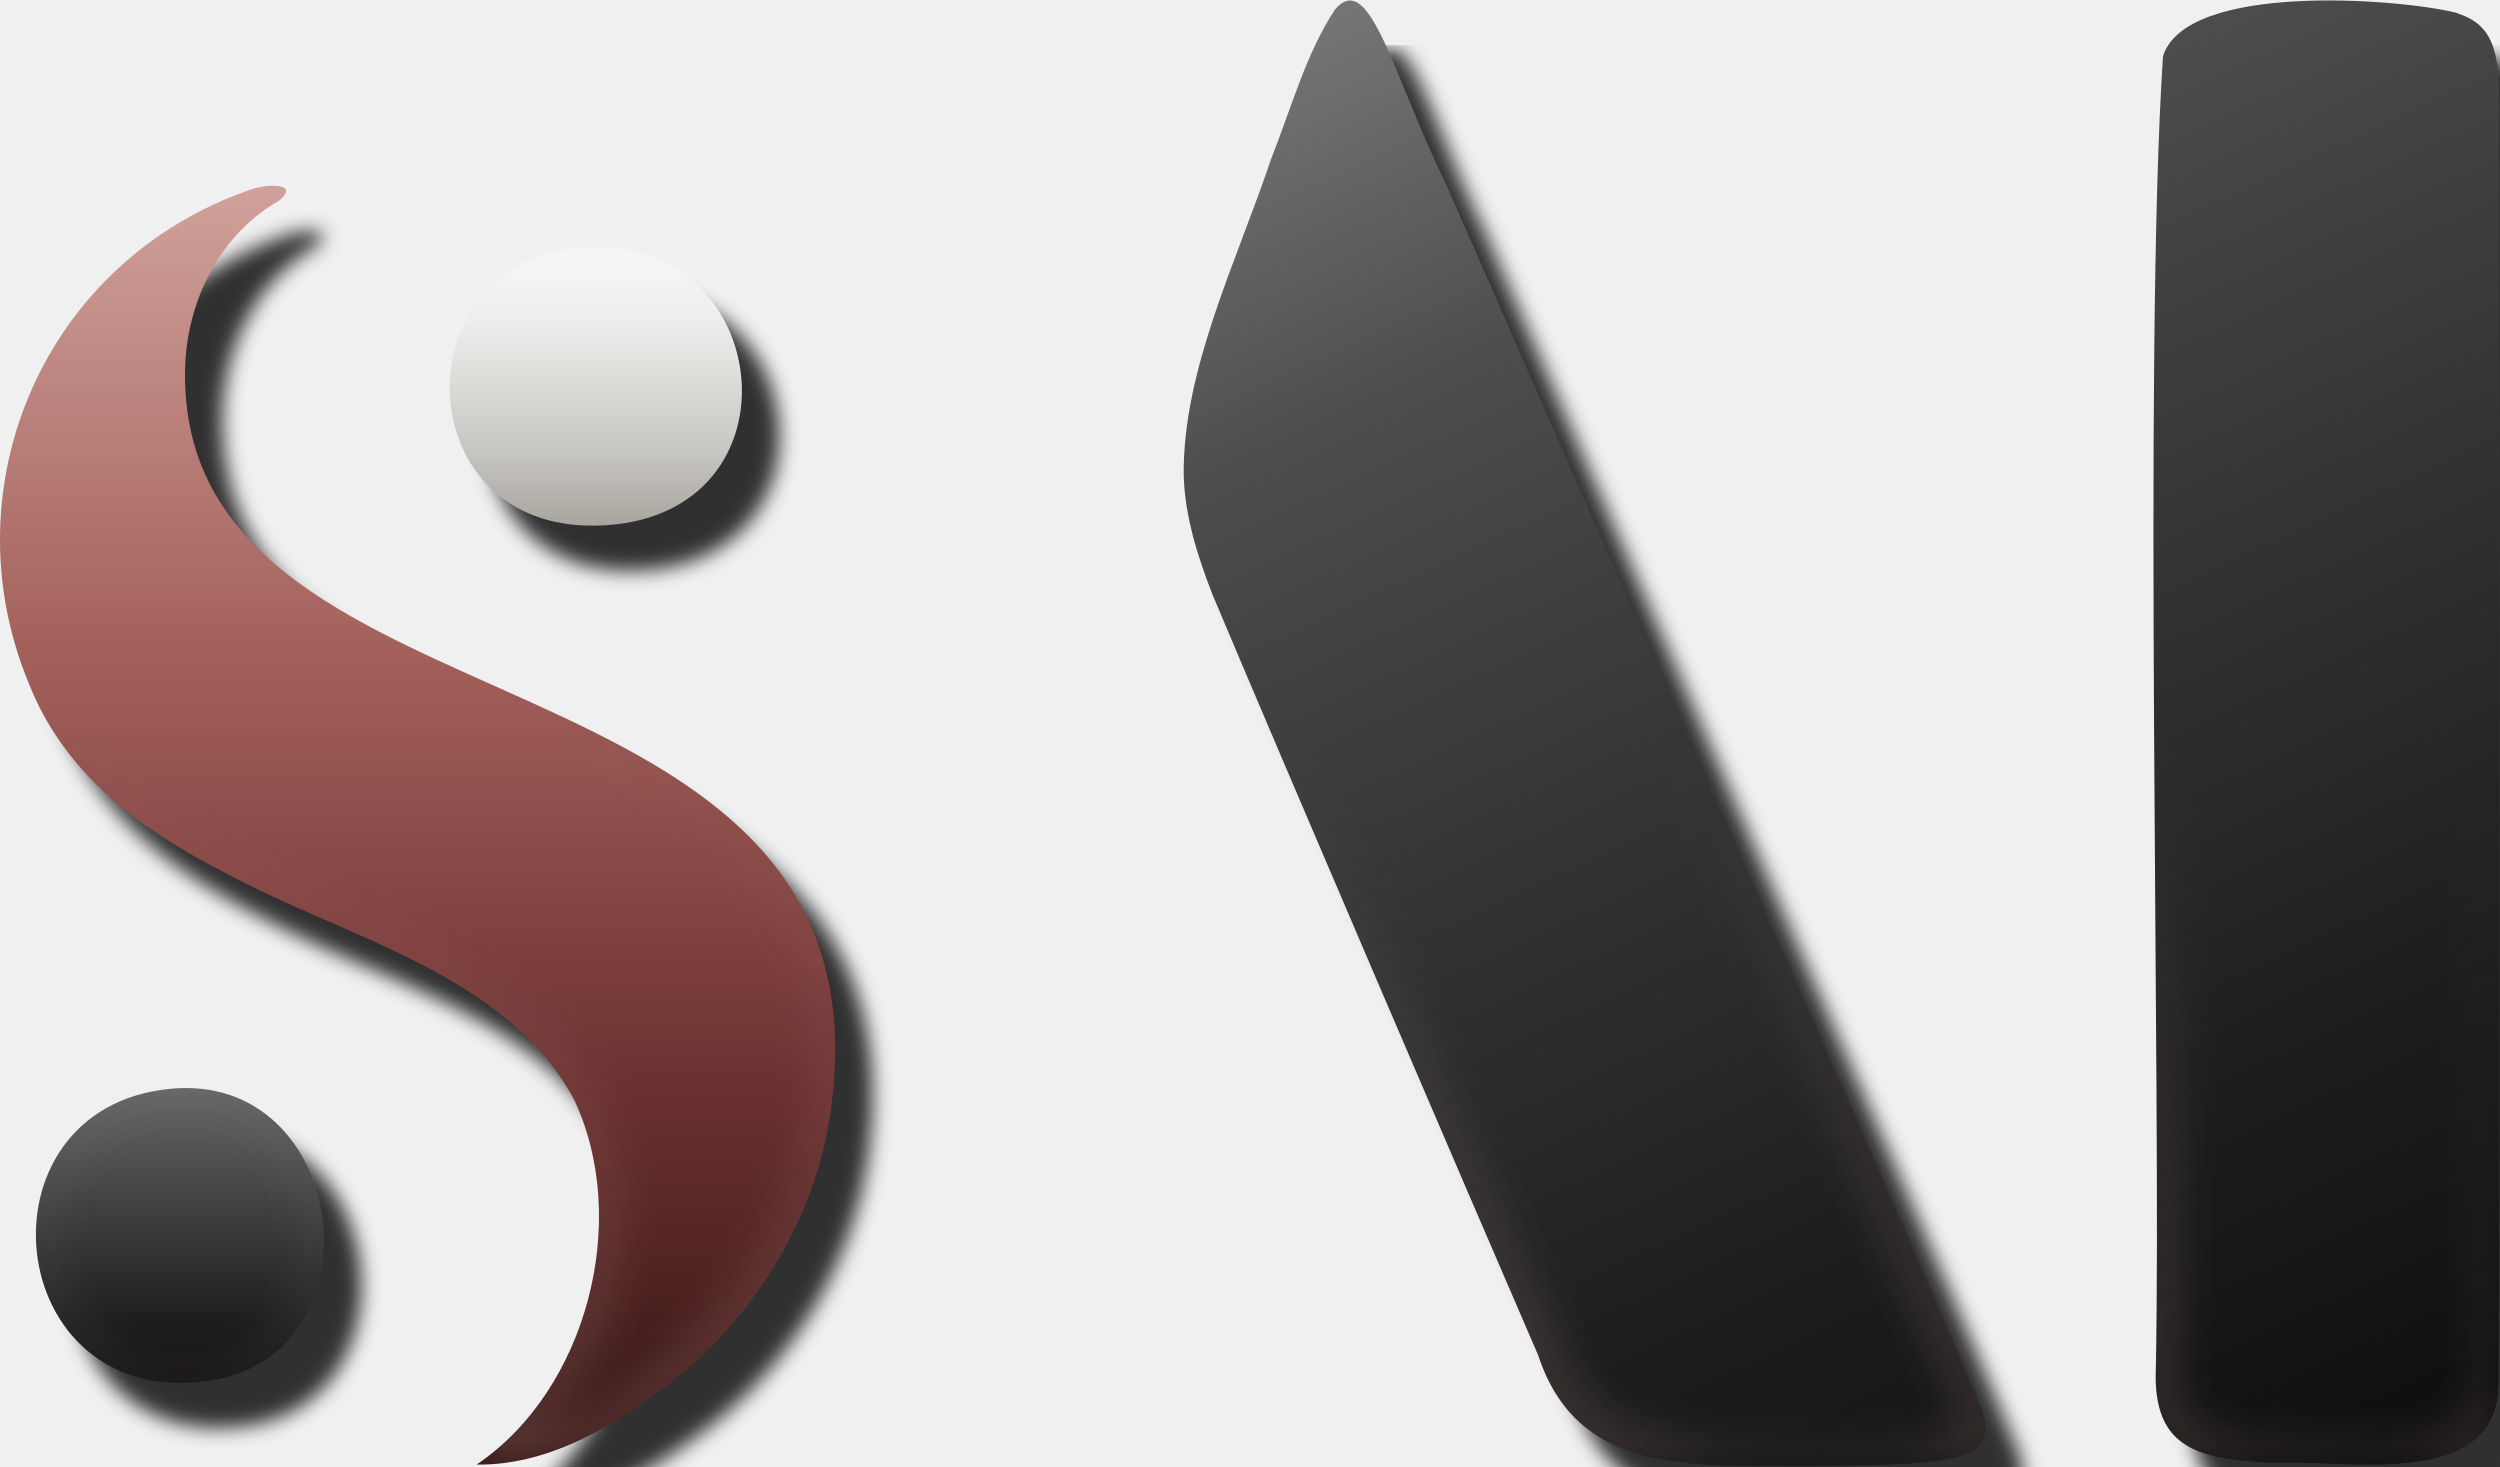
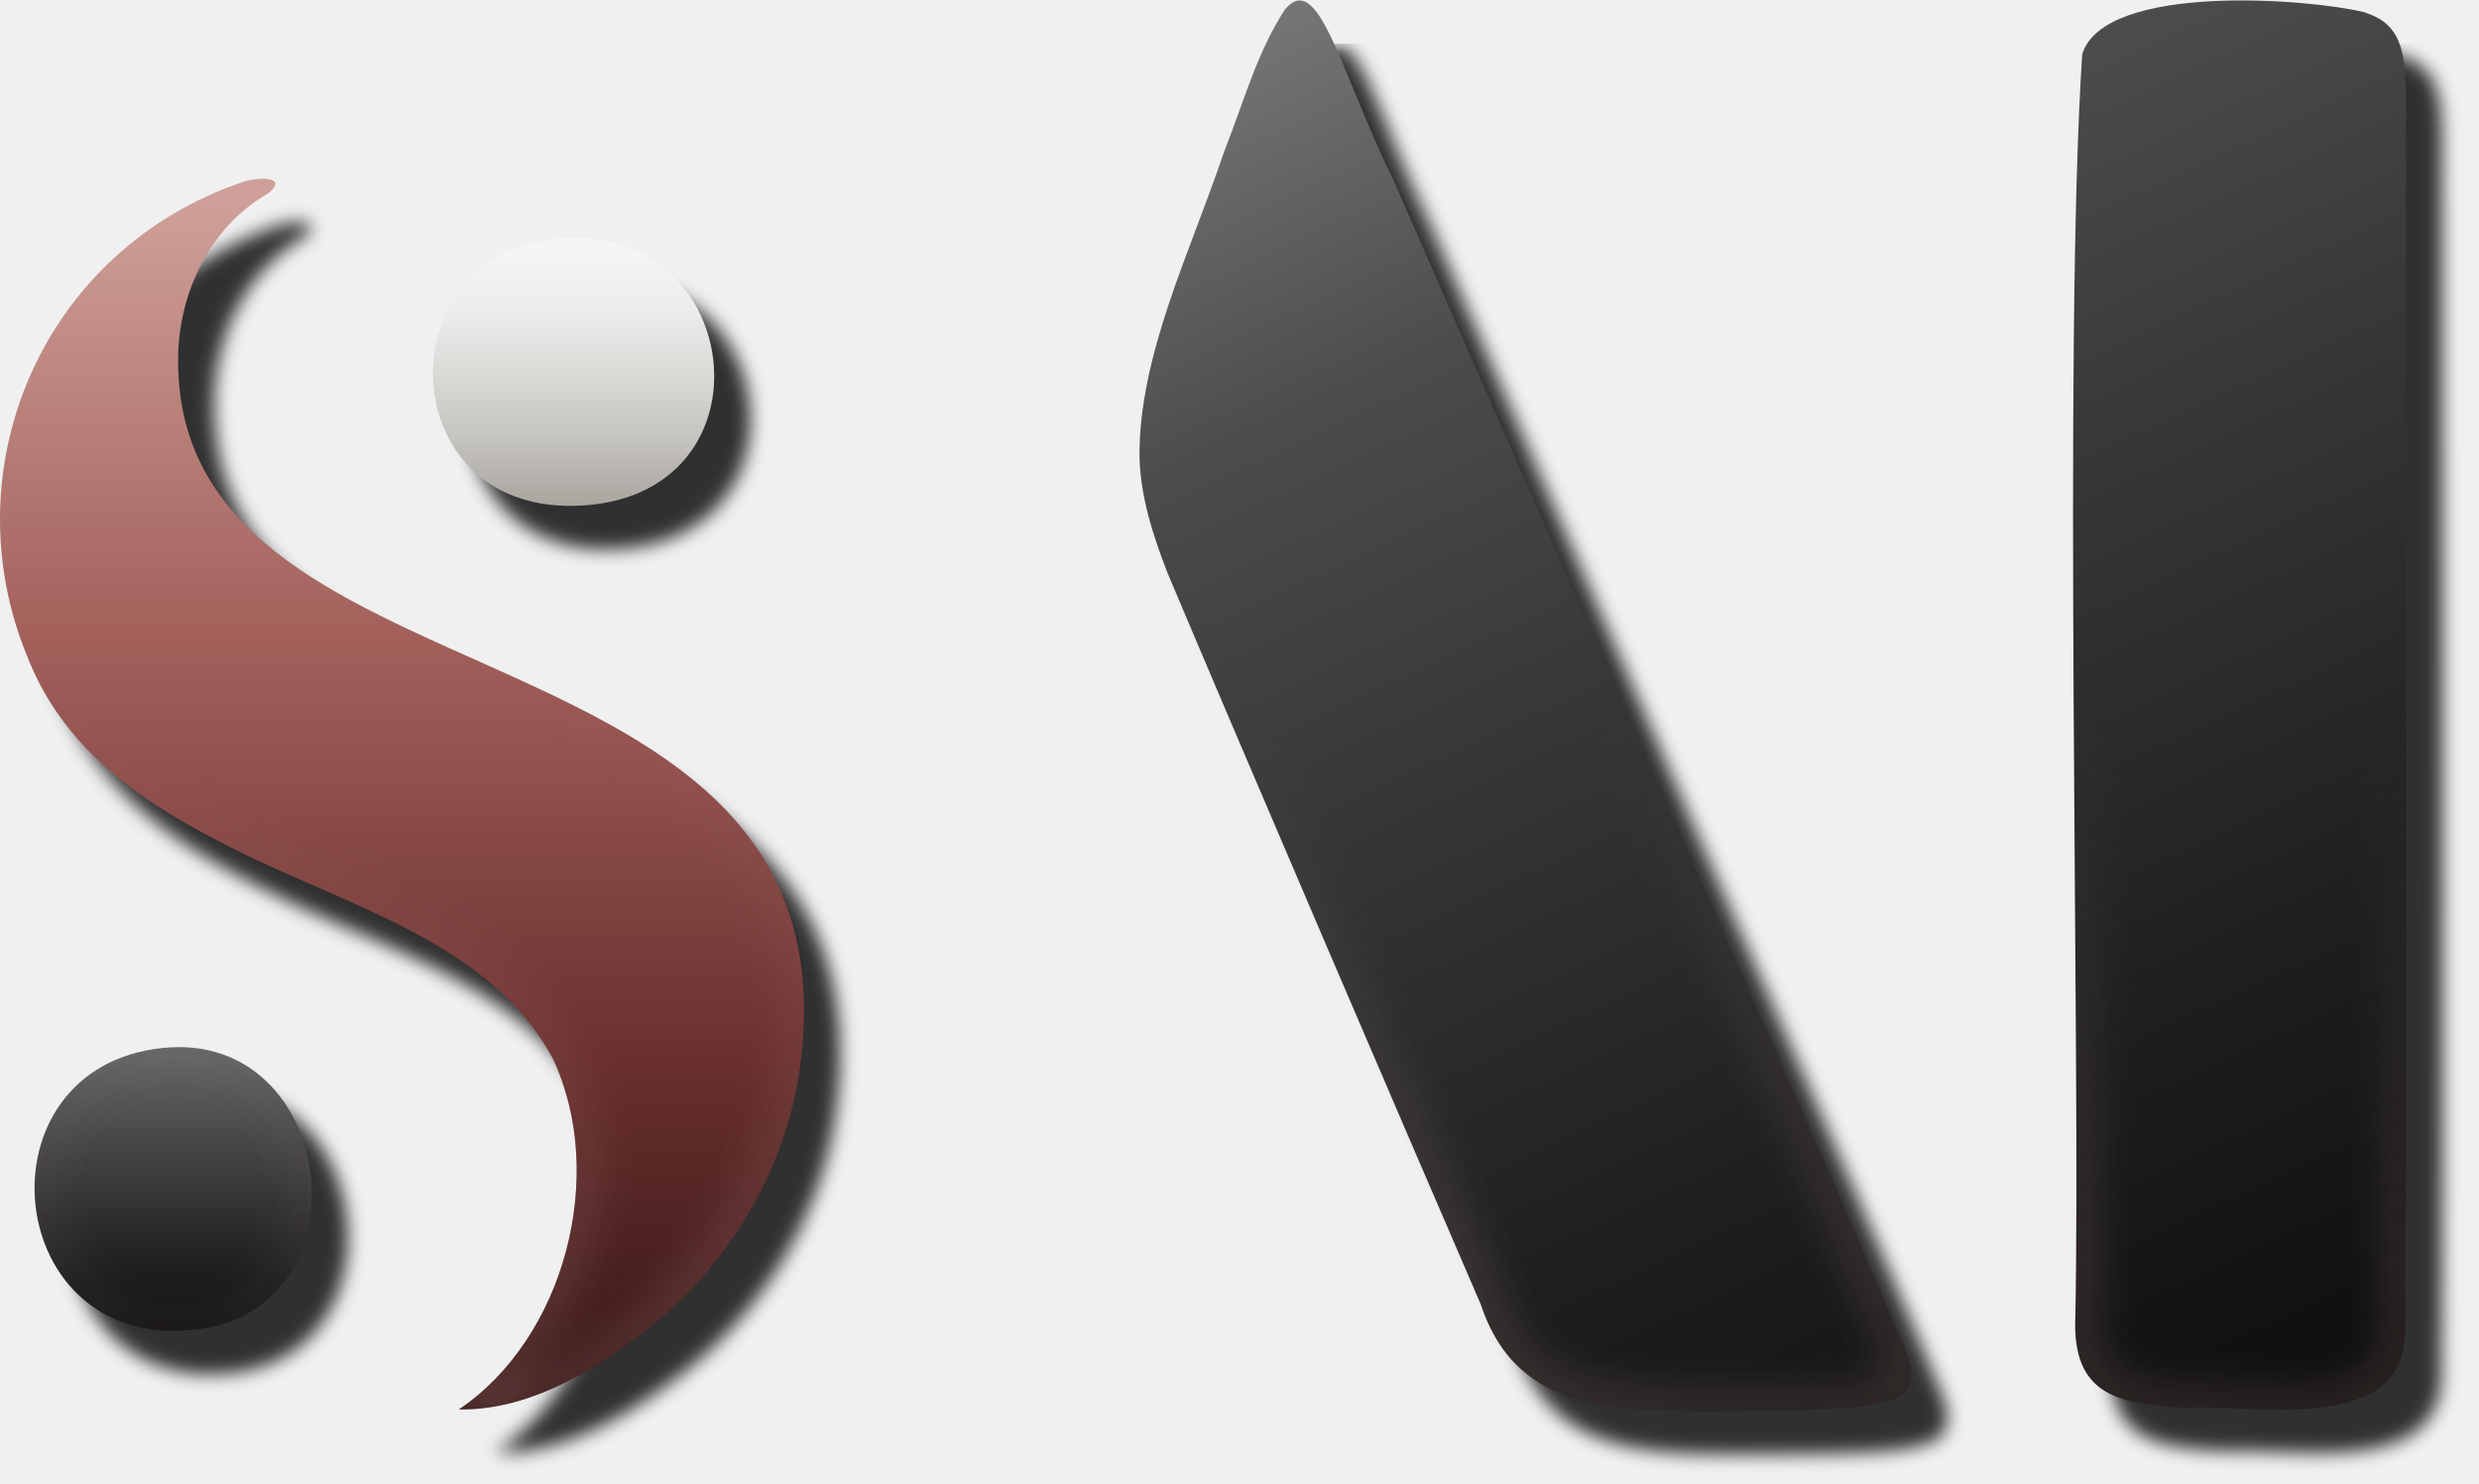
- <svg xmlns="http://www.w3.org/2000/svg" id="Layer_1" viewBox="0 0 332.64 195.12" overflow="visible">
+ <svg xmlns="http://www.w3.org/2000/svg" id="Layer_1" viewBox="0 0 342.64 205.12" overflow="visible">
  <defs>
    <style>
      .st0 { fill: url(#linear-gradient2); }
      .st1 { fill: url(#linear-gradient1); }
      .st2 { fill: url(#linear-gradient3); }
      .st3 { fill: url(#linear-gradient); }

      .stroke-main {
        fill: none;
        stroke: #8A4A46;
        stroke-width: 1.6;
        stroke-linejoin: round;
        stroke-linecap: round;
        stroke-opacity: 0.38;
      }

      /* nõrgem stroke alumisele pallile */
      .stroke-main-dot {
        fill: none;
        stroke: #8A4A46;
        stroke-width: 1.0;
        stroke-linejoin: round;
        stroke-linecap: round;
        stroke-opacity: 0.25;
      }
    </style>
    <linearGradient id="linear-gradient" x1="-785.36" y1="636.26" x2="-785.36" y2="635.26" gradientTransform="translate(87326.34 108286.52) scale(111.12 -170.15)" gradientUnits="userSpaceOnUse">
      <stop offset="0" stop-color="#cfa099" />
      <stop offset="0.35" stop-color="#a4615c" />
      <stop offset="0.7" stop-color="#6a302f" />
      <stop offset="1" stop-color="#301413" />
    </linearGradient>
    <linearGradient id="linear-gradient1" x1="23.93" y1="1026.77" x2="23.93" y2="1066.01" gradientTransform="translate(0 -882)" gradientUnits="userSpaceOnUse">
      <stop offset="0" stop-color="#666" />
      <stop offset=".5" stop-color="#383838" />
      <stop offset=".81" stop-color="#1c1c1c" />
      <stop offset="1" stop-color="#111" />
    </linearGradient>
    <linearGradient id="linear-gradient2" x1="217" y1="1747.61" x2="319.18" y2="1966.81" gradientTransform="translate(0 -1764)" gradientUnits="userSpaceOnUse">
      <stop offset="0" stop-color="#757575" />
      <stop offset=".21" stop-color="#4c4c4c" />
      <stop offset=".45" stop-color="#353535" />
      <stop offset=".73" stop-color="#1e1e1e" />
      <stop offset="1" stop-color="#0c0c0c" />
    </linearGradient>
    <linearGradient id="linear-gradient3" x1="79.28" y1="-2508.86" x2="79.28" y2="-2544.04" gradientTransform="translate(0 -2474) scale(1 -1)" gradientUnits="userSpaceOnUse">
      <stop offset="0" stop-color="#f5f5f4" />
      <stop offset=".22" stop-color="#eeedec" />
      <stop offset=".48" stop-color="#dad9d6" />
      <stop offset=".72" stop-color="#c7c5c1" />
      <stop offset="1" stop-color="#a8a59e" />
    </linearGradient>
    <filter id="shadow-all" x="-60" y="-40" width="460" height="300" filterUnits="userSpaceOnUse" color-interpolation-filters="sRGB">
      <feGaussianBlur in="SourceAlpha" stdDeviation="1.25" result="blur" />
      <feOffset in="blur" dx="5" dy="6" result="offsetBlur" />
      <feColorMatrix in="offsetBlur" type="matrix" values="0 0 0 0 0                 0 0 0 0 0                 0 0 0 0 0                 0 0 0 0.80 0" result="shadow" />
      <feMerge>
        <feMergeNode in="shadow" />
      </feMerge>
    </filter>
    <linearGradient id="stroke-fade" x1="0" y1="0" x2="0" y2="1">
      <stop offset="0" stop-color="black" />
      <stop offset="0.50" stop-color="black" />
      <stop offset="0.90" stop-color="white" />
      <stop offset="1" stop-color="white" />
    </linearGradient>
    <mask id="stroke-mask" maskUnits="objectBoundingBox" maskContentUnits="objectBoundingBox">
      <rect x="0" y="0" width="1" height="1" fill="url(#stroke-fade)" />
    </mask>
    <mask id="clip-shape" maskUnits="userSpaceOnUse" x="0" y="0" width="332.64" height="195.12">
      <path d="M63.43,194.86c14.63-9.87,20.55-32.44,12.96-48.55-9.03-16.76-30.23-21.45-46.18-30.04-11.43-5.84-21.63-13.15-26.45-25.52-10.68-25.99,2.06-56.14,29.76-65.58,2.05-.7,6.46-.85,3.59,1.54-8.55,4.89-12.89,14.74-12.47,24.47,1.53,47.78,93.1,33.55,86.1,94.99-1.53,14.18-9.09,27.4-19.91,36.53-7.76,6.26-17.19,12.3-27.38,12.17" fill="white" />
      <path d="M22.57,144.88c24.06-2.42,28.53,35.69,5,38.88-27.44,3.73-31.31-36.25-5-38.88h0Z" fill="white" />
    </mask>
    <mask id="clip-shape-extra" maskUnits="userSpaceOnUse" x="0" y="0" width="332.64" height="195.12">
      <path d="M327.35,1.9c6.41,2.28,4.98,8.8,5.19,21.04v20.56c0,36.14.16,112.3-.11,140.07.37,14.89-19.71,10.6-30,11.08-9.49-.53-16.06-1.54-15.58-12.61.74-35.77-1.7-134.45.95-174.57,3.13-9.86,31.27-7.68,39-5.78l.53.21h.02,0ZM261.16,193.63c-3.71,1.32-12.24,1.38-21.57,1.43-15.26,0-29.78.9-34.92-14.73-9.75-22.52-33.39-77.59-43.3-101.12-2.07-5.3-3.71-10.55-3.87-15.9-.16-14.1,7.05-28.51,11.66-42.24,2.76-7,4.66-14.04,8.48-19.82,4.66-5.41,7.63,8.69,14.89,23.53,10.33,23.53,20.09,45.84,30.79,70.22,13.3,30.74,29.84,67.25,40.33,92.42.85,2.49.9,5.09-2.01,6.09l-.42.16h0l-.05-.05h-.01Z" fill="white" />
      <path d="M75.38,33.18c27.75-4.37,32.82,36.21,3.92,36.76-24.7.47-25.74-33.32-3.92-36.76Z" fill="white" />
    </mask>
    <filter id="stroke-soft" x="-30%" y="-30%" width="160%" height="160%">
      <feGaussianBlur in="SourceGraphic" stdDeviation="3.2" />
    </filter>
  </defs>
  <g filter="url(#shadow-all)" aria-hidden="true" fill="#000">
    <path d="M63.43,194.86c14.63-9.87,20.55-32.44,12.96-48.55-9.03-16.76-30.23-21.45-46.18-30.04-11.43-5.84-21.63-13.15-26.45-25.52-10.68-25.99,2.06-56.14,29.76-65.58,2.05-.7,6.46-.85,3.59,1.54-8.55,4.89-12.89,14.74-12.47,24.47,1.53,47.78,93.1,33.55,86.1,94.99-1.53,14.18-9.09,27.4-19.91,36.53-7.76,6.26-17.19,12.3-27.38,12.17" />
    <path d="M22.57,144.88c24.06-2.42,28.53,35.69,5,38.88-27.44,3.73-31.31-36.25-5-38.88h0Z" />
    <path d="M327.35,1.9c6.41,2.28,4.98,8.8,5.19,21.04v20.56c0,36.14.16,112.3-.11,140.07.37,14.89-19.71,10.6-30,11.08-9.49-.53-16.06-1.54-15.58-12.61.74-35.77-1.7-134.45.95-174.57,3.13-9.86,31.27-7.68,39-5.78l.53.21h.02,0ZM261.16,193.63c-3.71,1.32-12.24,1.38-21.57,1.43-15.26,0-29.78.9-34.92-14.73-9.75-22.52-33.39-77.59-43.3-101.12-2.07-5.3-3.71-10.55-3.87-15.9-.16-14.1,7.05-28.51,11.66-42.24,2.76-7,4.66-14.04,8.48-19.82,4.66-5.41,7.63,8.69,14.89,23.53,10.33,23.53,20.09,45.84,30.79,70.22,13.3,30.74,29.84,67.25,40.33,92.42.85,2.49.9,5.09-2.01,6.09l-.42.16h0l-.05-.05h-.01Z" />
    <path d="M75.38,33.18c27.75-4.37,32.82,36.21,3.92,36.76-24.7.47-25.74-33.32-3.92-36.76Z" />
  </g>
  <path class="st3" d="M63.43,194.86c14.63-9.87,20.55-32.44,12.96-48.55-9.03-16.76-30.23-21.45-46.18-30.04-11.43-5.84-21.63-13.15-26.45-25.52-10.68-25.99,2.06-56.14,29.76-65.58,2.05-.7,6.46-.85,3.59,1.54-8.55,4.89-12.89,14.74-12.47,24.47,1.53,47.78,93.1,33.55,86.1,94.99-1.53,14.18-9.09,27.4-19.91,36.53-7.76,6.26-17.19,12.3-27.38,12.17" />
  <path class="st1" d="M22.57,144.88c24.06-2.42,28.53,35.69,5,38.88-27.44,3.73-31.31-36.25-5-38.88h0Z" />
  <path class="st0" d="M327.35,1.9c6.41,2.28,4.98,8.8,5.19,21.04v20.56c0,36.14.16,112.3-.11,140.07.37,14.89-19.71,10.6-30,11.08-9.49-.53-16.06-1.54-15.58-12.61.74-35.77-1.7-134.45.95-174.57,3.13-9.86,31.27-7.68,39-5.78l.53.21h.02,0ZM261.16,193.63c-3.71,1.32-12.24,1.38-21.57,1.43-15.26,0-29.78.9-34.92-14.73-9.75-22.52-33.39-77.59-43.3-101.12-2.07-5.3-3.71-10.55-3.87-15.9-.16-14.1,7.05-28.51,11.66-42.24,2.76-7,4.66-14.04,8.48-19.82,4.66-5.41,7.63,8.69,14.89,23.53,10.33,23.53,20.09,45.84,30.79,70.22,13.3,30.74,29.84,67.25,40.33,92.42.85,2.49.9,5.09-2.01,6.09l-.42.16h0l-.05-.05h-.01Z" />
  <path class="st2" d="M75.38,33.18c27.75-4.37,32.82,36.21,3.92,36.76-24.7.47-25.74-33.32-3.92-36.76Z" />
  <g mask="url(#stroke-mask)">
    <g mask="url(#clip-shape)" filter="url(#stroke-soft)">
      <path class="stroke-main" d="M63.43,194.86c14.63-9.87,20.55-32.44,12.96-48.55-9.03-16.76-30.23-21.45-46.18-30.04-11.43-5.84-21.63-13.15-26.45-25.52-10.68-25.99,2.06-56.14,29.76-65.58,2.05-.7,6.46-.85,3.59,1.54-8.55,4.89-12.89,14.74-12.47,24.47,1.53,47.78,93.1,33.55,86.1,94.99-1.53,14.18-9.09,27.4-19.91,36.53-7.76,6.26-17.19,12.3-27.38,12.17" />
      <path class="stroke-main-dot" d="M22.57,144.88c24.06-2.42,28.53,35.69,5,38.88-27.44,3.73-31.31-36.25-5-38.88h0Z" />
      <path d="M63.43,194.86c14.63-9.87,20.55-32.44,12.96-48.55-9.03-16.76-30.23-21.45-46.18-30.04-11.43-5.84-21.63-13.15-26.45-25.52-10.68-25.99,2.06-56.14,29.76-65.58,2.05-.7,6.46-.85,3.59,1.54-8.55,4.89-12.89,14.74-12.47,24.47,1.53,47.78,93.1,33.55,86.1,94.99-1.53,14.18-9.09,27.4-19.91,36.53-7.76,6.26-17.19,12.3-27.38,12.17" fill="none" stroke="#ECCBC9" stroke-width="1.8" stroke-opacity="0.35" stroke-linecap="round" stroke-linejoin="round" />
      <path d="M22.57,144.88c24.06-2.42,28.53,35.69,5,38.88-27.44,3.73-31.31-36.25-5-38.88h0Z" fill="none" stroke="#ECCBC9" stroke-width="1.2" stroke-opacity="0.25" stroke-linecap="round" stroke-linejoin="round" />
    </g>
    <g mask="url(#clip-shape-extra)" filter="url(#stroke-soft)">
      <path class="stroke-main" d="M327.35,1.9c6.41,2.28,4.98,8.8,5.19,21.04v20.56c0,36.14.16,112.3-.11,140.07.37,14.89-19.71,10.6-30,11.08-9.49-.53-16.06-1.54-15.58-12.61.74-35.77-1.7-134.45.95-174.57,3.13-9.86,31.27-7.68,39-5.78l.53.21h.02,0ZM261.16,193.63c-3.71,1.32-12.24,1.38-21.57,1.43-15.26,0-29.78.9-34.92-14.73-9.75-22.52-33.39-77.59-43.3-101.12-2.07-5.3-3.71-10.55-3.87-15.9-.16-14.1,7.05-28.51,11.66-42.24,2.76-7,4.66-14.04,8.48-19.82,4.66-5.41,7.63,8.69,14.89,23.53,10.33,23.53,20.09,45.84,30.79,70.22,13.3,30.74,29.84,67.25,40.33,92.42.85,2.49.9,5.09-2.01,6.09l-.42.16h0l-.05-.05h-.01Z" />
      <path class="stroke-main" d="M75.38,33.18c27.75-4.37,32.82,36.21,3.92,36.76-24.7.47-25.74-33.32-3.92-36.76Z" />
      <path d="M327.35,1.9c6.41,2.28,4.98,8.8,5.19,21.04v20.56c0,36.14.16,112.3-.11,140.07.37,14.89-19.71,10.6-30,11.08-9.49-.53-16.06-1.54-15.58-12.61.74-35.77-1.7-134.45.95-174.57,3.13-9.86,31.27-7.68,39-5.78l.53.21h.02,0ZM261.16,193.63c-3.71,1.32-12.24,1.38-21.57,1.43-15.26,0-29.78.9-34.92-14.73-9.75-22.52-33.39-77.59-43.3-101.12-2.07-5.3-3.71-10.55-3.87-15.9-.16-14.1,7.05-28.51,11.66-42.24,2.76-7,4.66-14.04,8.48-19.82,4.66-5.41,7.63,8.69,14.89,23.53,10.33,23.53,20.09,45.84,30.79,70.22,13.3,30.74,29.84,67.25,40.33,92.42.85,2.49.9,5.09-2.01,6.09l-.42.16h0l-.05-.05h-.01Z" fill="none" stroke="#ECCBC9" stroke-width="1.8" stroke-opacity="0.35" stroke-linecap="round" stroke-linejoin="round" />
      <path d="M75.38,33.18c27.75-4.37,32.82,36.21,3.92,36.76-24.7.47-25.74-33.32-3.92-36.76Z" fill="none" stroke="#ECCBC9" stroke-width="1.8" stroke-opacity="0.35" stroke-linecap="round" stroke-linejoin="round" />
    </g>
  </g>
</svg>
